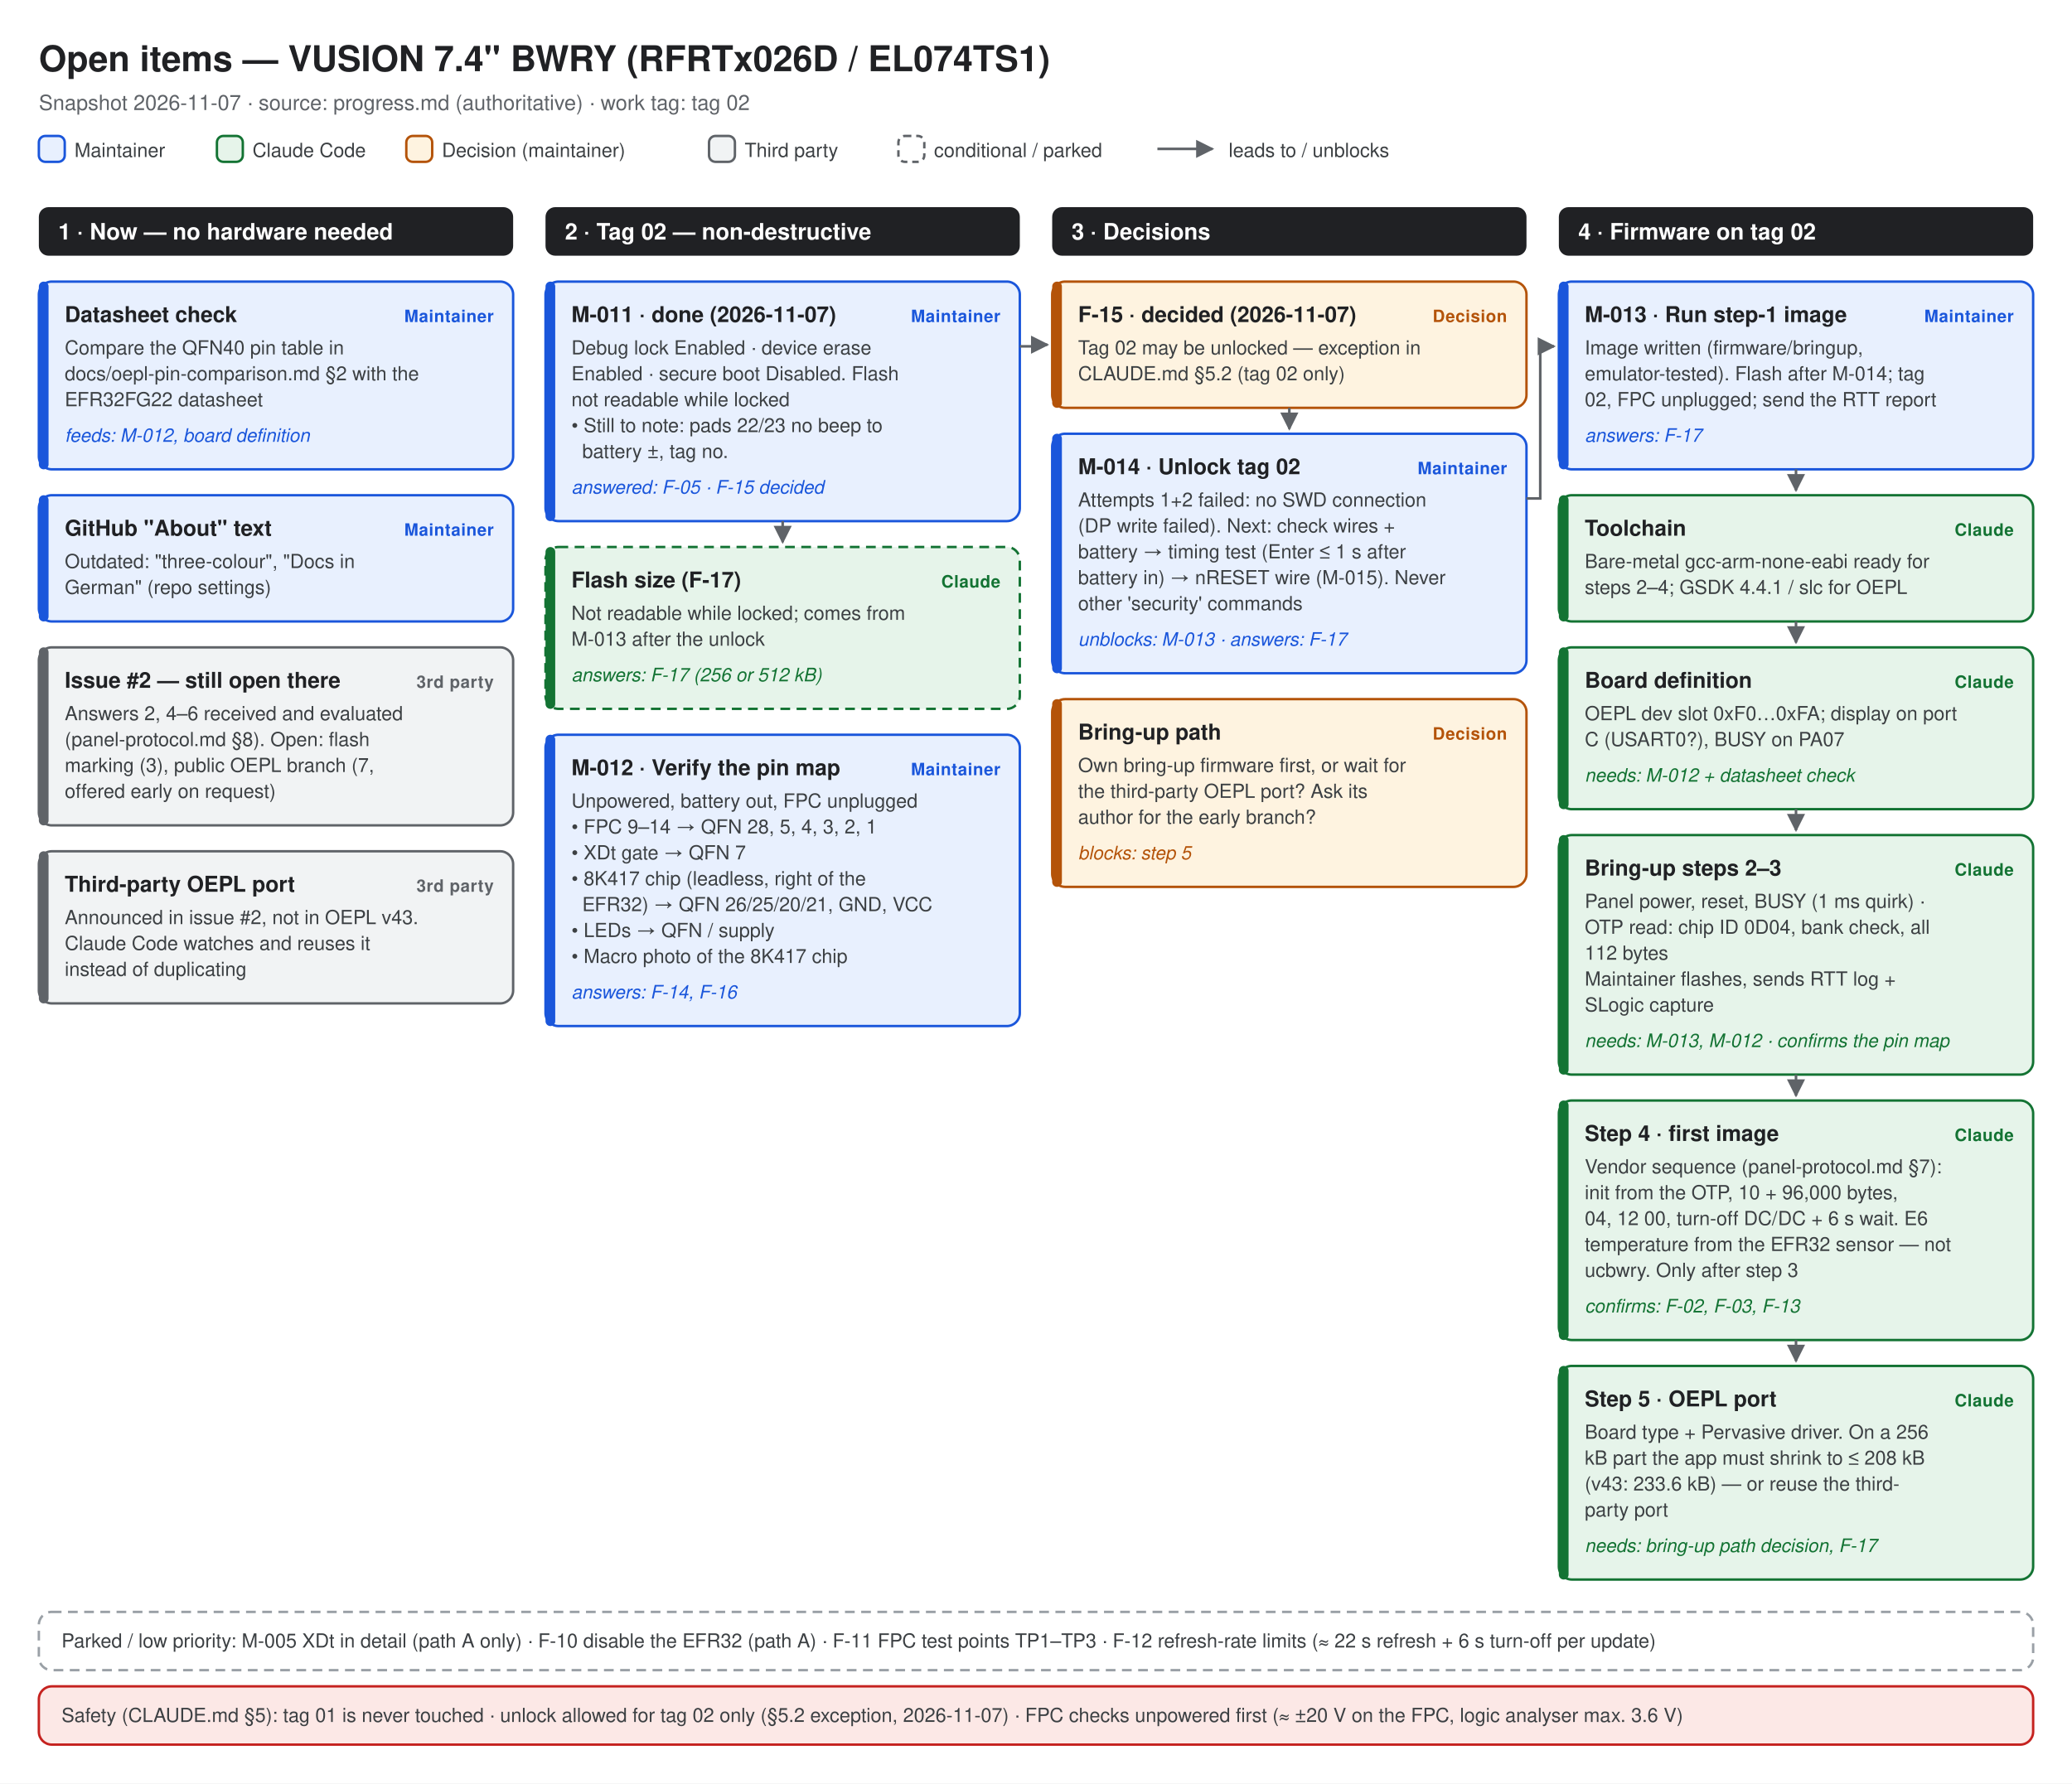
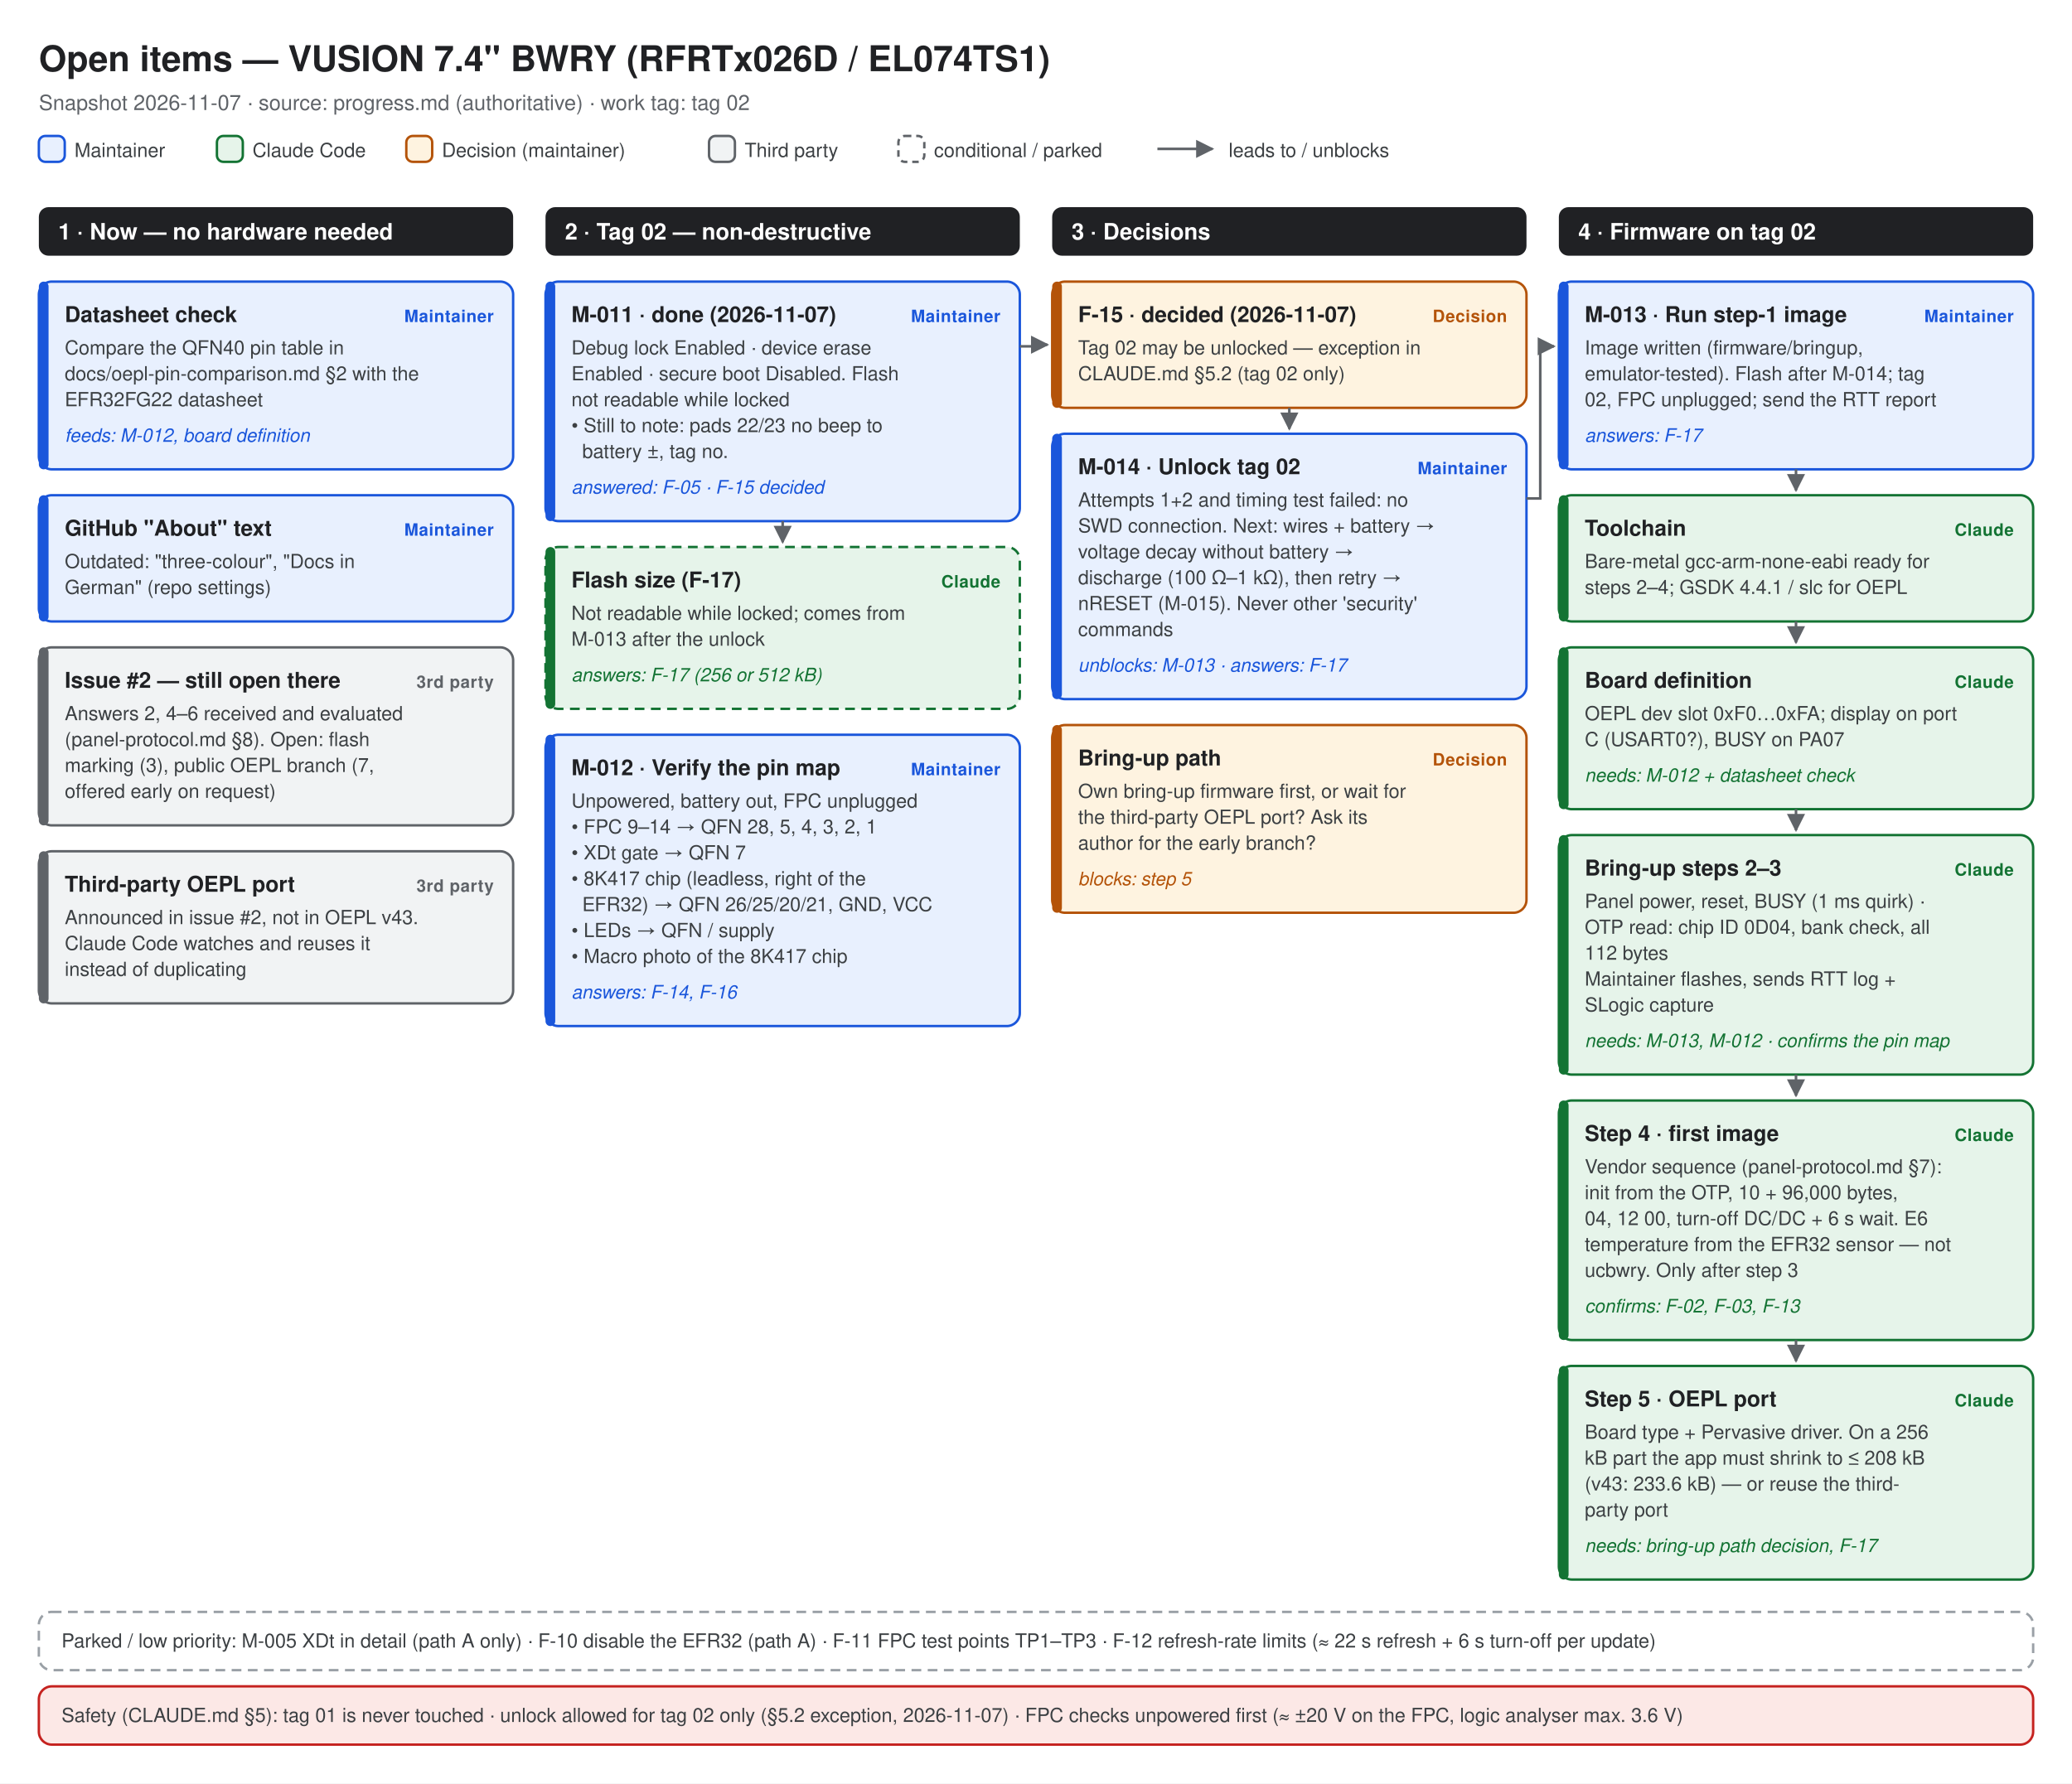
<svg xmlns="http://www.w3.org/2000/svg" width="1280" height="1102" viewBox="0 0 1280 1102" font-family="Segoe UI, Helvetica, Arial, sans-serif">
  <style>.h1{font-size:22px;font-weight:700;fill:#202124}.sub{font-size:13px;fill:#5f6368}.col{font-size:14px;font-weight:700;fill:#ffffff}.title{font-size:13.5px;font-weight:700;fill:#202124}.owner{font-size:10.5px;font-weight:700;letter-spacing:.3px}.body{font-size:12px;fill:#3c4043}.foot{font-size:11.5px;font-style:italic}.arrow{fill:none;stroke:#5f6368;stroke-width:1.6;marker-end:url(#tip)}</style>
  <defs>
    <marker id="tip" viewBox="0 0 10 10" refX="9" refY="5" markerWidth="7" markerHeight="7" orient="auto-start-reverse">
      <path d="M0,0 L10,5 L0,10 z" fill="#5f6368" />
    </marker>
  </defs>
  <rect width="1280" height="1102" fill="#ffffff" />
  <text x="24" y="44" class="h1">Open items — VUSION 7.4" BWRY (RFRTx026D / EL074TS1)</text>
  <text x="24" y="68" class="sub">Snapshot 2026-11-07 · source: progress.md (authoritative) · work tag: tag 02</text>
  <rect x="24" y="84" width="16" height="16" rx="4" fill="#e8f0fe" stroke="#1a56db" stroke-width="1.5" />
  <text x="46" y="97" class="body">Maintainer</text>
  <rect x="134" y="84" width="16" height="16" rx="4" fill="#e6f4ea" stroke="#137333" stroke-width="1.5" />
  <text x="156" y="97" class="body">Claude Code</text>
  <rect x="251" y="84" width="16" height="16" rx="4" fill="#fef3e0" stroke="#b45309" stroke-width="1.5" />
  <text x="273" y="97" class="body">Decision (maintainer)</text>
  <rect x="438" y="84" width="16" height="16" rx="4" fill="#f1f3f4" stroke="#5f6368" stroke-width="1.5" />
  <text x="460" y="97" class="body">Third party</text>
  <rect x="555" y="84" width="16" height="16" rx="4" fill="#ffffff" stroke="#5f6368" stroke-width="1.5" stroke-dasharray="4 3" />
  <text x="577" y="97" class="body">conditional / parked</text>
  <path d="M715,92 L749,92" class="arrow" />
  <text x="759" y="97" class="body">leads to / unblocks</text>
  <rect x="24" y="128" width="293" height="30" rx="6" fill="#202124" />
  <text x="36" y="148" class="col">1 · Now — no hardware needed</text>
  <rect x="24" y="174" width="293" height="116" rx="8" fill="#e8f0fe" stroke="#1a56db" stroke-width="1.5" />
  <rect x="24" y="174" width="6" height="116" rx="3" fill="#1a56db" />
  <text x="40" y="199" class="title">Datasheet check</text>
  <text x="305" y="199" class="owner" fill="#1a56db" text-anchor="end">Maintainer</text>
  <text x="40" y="219" class="body" xml:space="preserve">Compare the QFN40 pin table in</text>
  <text x="40" y="235" class="body" xml:space="preserve">docs/oepl-pin-comparison.md §2 with the</text>
  <text x="40" y="251" class="body" xml:space="preserve">EFR32FG22 datasheet</text>
  <text x="40" y="273" class="foot" fill="#1a56db">feeds: M-012, board definition</text>
  <rect x="24" y="306" width="293" height="78" rx="8" fill="#e8f0fe" stroke="#1a56db" stroke-width="1.5" />
  <rect x="24" y="306" width="6" height="78" rx="3" fill="#1a56db" />
  <text x="40" y="331" class="title">GitHub "About" text</text>
  <text x="305" y="331" class="owner" fill="#1a56db" text-anchor="end">Maintainer</text>
  <text x="40" y="351" class="body" xml:space="preserve">Outdated: "three-colour", "Docs in</text>
  <text x="40" y="367" class="body" xml:space="preserve">German" (repo settings)</text>
  <rect x="24" y="400" width="293" height="110" rx="8" fill="#f1f3f4" stroke="#5f6368" stroke-width="1.5" />
  <rect x="24" y="400" width="6" height="110" rx="3" fill="#5f6368" />
  <text x="40" y="425" class="title">Issue #2 — still open there</text>
  <text x="305" y="425" class="owner" fill="#5f6368" text-anchor="end">3rd party</text>
  <text x="40" y="445" class="body" xml:space="preserve">Answers 2, 4–6 received and evaluated</text>
  <text x="40" y="461" class="body" xml:space="preserve">(panel-protocol.md §8). Open: flash</text>
  <text x="40" y="477" class="body" xml:space="preserve">marking (3), public OEPL branch (7,</text>
  <text x="40" y="493" class="body" xml:space="preserve">offered early on request)</text>
  <rect x="24" y="526" width="293" height="94" rx="8" fill="#f1f3f4" stroke="#5f6368" stroke-width="1.5" />
  <rect x="24" y="526" width="6" height="94" rx="3" fill="#5f6368" />
  <text x="40" y="551" class="title">Third-party OEPL port</text>
  <text x="305" y="551" class="owner" fill="#5f6368" text-anchor="end">3rd party</text>
  <text x="40" y="571" class="body" xml:space="preserve">Announced in issue #2, not in OEPL v43.</text>
  <text x="40" y="587" class="body" xml:space="preserve">Claude Code watches and reuses it</text>
  <text x="40" y="603" class="body" xml:space="preserve">instead of duplicating</text>
  <rect x="337" y="128" width="293" height="30" rx="6" fill="#202124" />
  <text x="349" y="148" class="col">2 · Tag 02 — non-destructive</text>
  <rect x="337" y="174" width="293" height="148" rx="8" fill="#e8f0fe" stroke="#1a56db" stroke-width="1.5" />
  <rect x="337" y="174" width="6" height="148" rx="3" fill="#1a56db" />
  <text x="353" y="199" class="title">M-011 · done (2026-11-07)</text>
  <text x="618" y="199" class="owner" fill="#1a56db" text-anchor="end">Maintainer</text>
  <text x="353" y="219" class="body" xml:space="preserve">Debug lock Enabled · device erase</text>
  <text x="353" y="235" class="body" xml:space="preserve">Enabled · secure boot Disabled. Flash</text>
  <text x="353" y="251" class="body" xml:space="preserve">not readable while locked</text>
  <text x="353" y="267" class="body" xml:space="preserve">• Still to note: pads 22/23 no beep to</text>
  <text x="353" y="283" class="body" xml:space="preserve">  battery ±, tag no.</text>
  <text x="353" y="305" class="foot" fill="#1a56db">answered: F-05 · F-15 decided</text>
  <rect x="337" y="338" width="293" height="100" rx="8" fill="#e6f4ea" stroke="#137333" stroke-width="1.5" stroke-dasharray="6 4" />
  <rect x="337" y="338" width="6" height="100" rx="3" fill="#137333" />
  <text x="353" y="363" class="title">Flash size (F-17)</text>
  <text x="618" y="363" class="owner" fill="#137333" text-anchor="end">Claude</text>
  <text x="353" y="383" class="body" xml:space="preserve">Not readable while locked; comes from</text>
  <text x="353" y="399" class="body" xml:space="preserve">M-013 after the unlock</text>
  <text x="353" y="421" class="foot" fill="#137333">answers: F-17 (256 or 512 kB)</text>
  <rect x="337" y="454" width="293" height="180" rx="8" fill="#e8f0fe" stroke="#1a56db" stroke-width="1.5" />
  <rect x="337" y="454" width="6" height="180" rx="3" fill="#1a56db" />
  <text x="353" y="479" class="title">M-012 · Verify the pin map</text>
  <text x="618" y="479" class="owner" fill="#1a56db" text-anchor="end">Maintainer</text>
  <text x="353" y="499" class="body" xml:space="preserve">Unpowered, battery out, FPC unplugged</text>
  <text x="353" y="515" class="body" xml:space="preserve">• FPC 9–14 → QFN 28, 5, 4, 3, 2, 1</text>
  <text x="353" y="531" class="body" xml:space="preserve">• XDt gate → QFN 7</text>
  <text x="353" y="547" class="body" xml:space="preserve">• 8K417 chip (leadless, right of the</text>
  <text x="353" y="563" class="body" xml:space="preserve">  EFR32) → QFN 26/25/20/21, GND, VCC</text>
  <text x="353" y="579" class="body" xml:space="preserve">• LEDs → QFN / supply</text>
  <text x="353" y="595" class="body" xml:space="preserve">• Macro photo of the 8K417 chip</text>
  <text x="353" y="617" class="foot" fill="#1a56db">answers: F-14, F-16</text>
  <rect x="650" y="128" width="293" height="30" rx="6" fill="#202124" />
  <text x="662" y="148" class="col">3 · Decisions</text>
  <rect x="650" y="174" width="293" height="78" rx="8" fill="#fef3e0" stroke="#b45309" stroke-width="1.5" />
  <rect x="650" y="174" width="6" height="78" rx="3" fill="#b45309" />
  <text x="666" y="199" class="title">F-15 · decided (2026-11-07)</text>
  <text x="931" y="199" class="owner" fill="#b45309" text-anchor="end">Decision</text>
  <text x="666" y="219" class="body" xml:space="preserve">Tag 02 may be unlocked — exception in</text>
  <text x="666" y="235" class="body" xml:space="preserve">CLAUDE.md §5.2 (tag 02 only)</text>
-   <rect x="650" y="268" width="293" height="148" rx="8" fill="#e8f0fe" stroke="#1a56db" stroke-width="1.5" />
-   <rect x="650" y="268" width="6" height="148" rx="3" fill="#1a56db" />
+   <rect x="650" y="268" width="293" height="164" rx="8" fill="#e8f0fe" stroke="#1a56db" stroke-width="1.5" />
+   <rect x="650" y="268" width="6" height="164" rx="3" fill="#1a56db" />
  <text x="666" y="293" class="title">M-014 · Unlock tag 02</text>
  <text x="931" y="293" class="owner" fill="#1a56db" text-anchor="end">Maintainer</text>
-   <text x="666" y="313" class="body" xml:space="preserve">Attempts 1+2 failed: no SWD connection</text>
-   <text x="666" y="329" class="body" xml:space="preserve">(DP write failed). Next: check wires +</text>
-   <text x="666" y="345" class="body" xml:space="preserve">battery → timing test (Enter ≤ 1 s after</text>
-   <text x="666" y="361" class="body" xml:space="preserve">battery in) → nRESET wire (M-015). Never</text>
-   <text x="666" y="377" class="body" xml:space="preserve">other 'security' commands</text>
-   <text x="666" y="399" class="foot" fill="#1a56db">unblocks: M-013 · answers: F-17</text>
-   <rect x="650" y="432" width="293" height="116" rx="8" fill="#fef3e0" stroke="#b45309" stroke-width="1.5" />
-   <rect x="650" y="432" width="6" height="116" rx="3" fill="#b45309" />
-   <text x="666" y="457" class="title">Bring-up path</text>
-   <text x="931" y="457" class="owner" fill="#b45309" text-anchor="end">Decision</text>
-   <text x="666" y="477" class="body" xml:space="preserve">Own bring-up firmware first, or wait for</text>
-   <text x="666" y="493" class="body" xml:space="preserve">the third-party OEPL port? Ask its</text>
-   <text x="666" y="509" class="body" xml:space="preserve">author for the early branch?</text>
-   <text x="666" y="531" class="foot" fill="#b45309">blocks: step 5</text>
+   <text x="666" y="313" class="body" xml:space="preserve">Attempts 1+2 and timing test failed: no</text>
+   <text x="666" y="329" class="body" xml:space="preserve">SWD connection. Next: wires + battery →</text>
+   <text x="666" y="345" class="body" xml:space="preserve">voltage decay without battery →</text>
+   <text x="666" y="361" class="body" xml:space="preserve">discharge (100 Ω–1 kΩ), then retry →</text>
+   <text x="666" y="377" class="body" xml:space="preserve">nRESET (M-015). Never other 'security'</text>
+   <text x="666" y="393" class="body" xml:space="preserve">commands</text>
+   <text x="666" y="415" class="foot" fill="#1a56db">unblocks: M-013 · answers: F-17</text>
+   <rect x="650" y="448" width="293" height="116" rx="8" fill="#fef3e0" stroke="#b45309" stroke-width="1.5" />
+   <rect x="650" y="448" width="6" height="116" rx="3" fill="#b45309" />
+   <text x="666" y="473" class="title">Bring-up path</text>
+   <text x="931" y="473" class="owner" fill="#b45309" text-anchor="end">Decision</text>
+   <text x="666" y="493" class="body" xml:space="preserve">Own bring-up firmware first, or wait for</text>
+   <text x="666" y="509" class="body" xml:space="preserve">the third-party OEPL port? Ask its</text>
+   <text x="666" y="525" class="body" xml:space="preserve">author for the early branch?</text>
+   <text x="666" y="547" class="foot" fill="#b45309">blocks: step 5</text>
  <rect x="963" y="128" width="293" height="30" rx="6" fill="#202124" />
  <text x="975" y="148" class="col">4 · Firmware on tag 02</text>
  <rect x="963" y="174" width="293" height="116" rx="8" fill="#e8f0fe" stroke="#1a56db" stroke-width="1.5" />
  <rect x="963" y="174" width="6" height="116" rx="3" fill="#1a56db" />
  <text x="979" y="199" class="title">M-013 · Run step-1 image</text>
  <text x="1244" y="199" class="owner" fill="#1a56db" text-anchor="end">Maintainer</text>
  <text x="979" y="219" class="body" xml:space="preserve">Image written (firmware/bringup,</text>
  <text x="979" y="235" class="body" xml:space="preserve">emulator-tested). Flash after M-014; tag</text>
  <text x="979" y="251" class="body" xml:space="preserve">02, FPC unplugged; send the RTT report</text>
  <text x="979" y="273" class="foot" fill="#1a56db">answers: F-17</text>
  <rect x="963" y="306" width="293" height="78" rx="8" fill="#e6f4ea" stroke="#137333" stroke-width="1.5" />
  <rect x="963" y="306" width="6" height="78" rx="3" fill="#137333" />
  <text x="979" y="331" class="title">Toolchain</text>
  <text x="1244" y="331" class="owner" fill="#137333" text-anchor="end">Claude</text>
  <text x="979" y="351" class="body" xml:space="preserve">Bare-metal gcc-arm-none-eabi ready for</text>
  <text x="979" y="367" class="body" xml:space="preserve">steps 2–4; GSDK 4.4.1 / slc for OEPL</text>
  <rect x="963" y="400" width="293" height="100" rx="8" fill="#e6f4ea" stroke="#137333" stroke-width="1.5" />
  <rect x="963" y="400" width="6" height="100" rx="3" fill="#137333" />
  <text x="979" y="425" class="title">Board definition</text>
  <text x="1244" y="425" class="owner" fill="#137333" text-anchor="end">Claude</text>
  <text x="979" y="445" class="body" xml:space="preserve">OEPL dev slot 0xF0…0xFA; display on port</text>
  <text x="979" y="461" class="body" xml:space="preserve">C (USART0?), BUSY on PA07</text>
  <text x="979" y="483" class="foot" fill="#137333">needs: M-012 + datasheet check</text>
  <rect x="963" y="516" width="293" height="148" rx="8" fill="#e6f4ea" stroke="#137333" stroke-width="1.5" />
  <rect x="963" y="516" width="6" height="148" rx="3" fill="#137333" />
  <text x="979" y="541" class="title">Bring-up steps 2–3</text>
  <text x="1244" y="541" class="owner" fill="#137333" text-anchor="end">Claude</text>
  <text x="979" y="561" class="body" xml:space="preserve">Panel power, reset, BUSY (1 ms quirk) ·</text>
  <text x="979" y="577" class="body" xml:space="preserve">OTP read: chip ID 0D04, bank check, all</text>
  <text x="979" y="593" class="body" xml:space="preserve">112 bytes</text>
  <text x="979" y="609" class="body" xml:space="preserve">Maintainer flashes, sends RTT log +</text>
  <text x="979" y="625" class="body" xml:space="preserve">SLogic capture</text>
  <text x="979" y="647" class="foot" fill="#137333">needs: M-013, M-012 · confirms the pin map</text>
  <rect x="963" y="680" width="293" height="148" rx="8" fill="#e6f4ea" stroke="#137333" stroke-width="1.5" />
  <rect x="963" y="680" width="6" height="148" rx="3" fill="#137333" />
  <text x="979" y="705" class="title">Step 4 · first image</text>
  <text x="1244" y="705" class="owner" fill="#137333" text-anchor="end">Claude</text>
  <text x="979" y="725" class="body" xml:space="preserve">Vendor sequence (panel-protocol.md §7):</text>
  <text x="979" y="741" class="body" xml:space="preserve">init from the OTP, 10 + 96,000 bytes,</text>
  <text x="979" y="757" class="body" xml:space="preserve">04, 12 00, turn-off DC/DC + 6 s wait. E6</text>
  <text x="979" y="773" class="body" xml:space="preserve">temperature from the EFR32 sensor — not</text>
  <text x="979" y="789" class="body" xml:space="preserve">ucbwry. Only after step 3</text>
  <text x="979" y="811" class="foot" fill="#137333">confirms: F-02, F-03, F-13</text>
  <rect x="963" y="844" width="293" height="132" rx="8" fill="#e6f4ea" stroke="#137333" stroke-width="1.5" />
  <rect x="963" y="844" width="6" height="132" rx="3" fill="#137333" />
  <text x="979" y="869" class="title">Step 5 · OEPL port</text>
  <text x="1244" y="869" class="owner" fill="#137333" text-anchor="end">Claude</text>
  <text x="979" y="889" class="body" xml:space="preserve">Board type + Pervasive driver. On a 256</text>
  <text x="979" y="905" class="body" xml:space="preserve">kB part the app must shrink to ≤ 208 kB</text>
  <text x="979" y="921" class="body" xml:space="preserve">(v43: 233.6 kB) — or reuse the third-</text>
  <text x="979" y="937" class="body" xml:space="preserve">party port</text>
  <text x="979" y="959" class="foot" fill="#137333">needs: bring-up path decision, F-17</text>
  <path d="M483.5,322 L483.5,335" class="arrow" />
  <path d="M630,214 L638.5,214 L638.5,213.0 L647,213.0" class="arrow" />
  <path d="M796.5,252 L796.5,265" class="arrow" />
  <path d="M943,308 L951.5,308 L951.5,214 L960,214" class="arrow" />
  <path d="M1109.5,290 L1109.5,303" class="arrow" />
  <path d="M1109.5,384 L1109.5,397" class="arrow" />
  <path d="M1109.5,500 L1109.5,513" class="arrow" />
  <path d="M1109.5,664 L1109.5,677" class="arrow" />
  <path d="M1109.5,828 L1109.5,841" class="arrow" />
  <rect x="24" y="996" width="1232" height="36" rx="8" fill="#ffffff" stroke="#9aa0a6" stroke-width="1.5" stroke-dasharray="6 4" />
  <text x="38" y="1018" class="body">Parked / low priority: M-005 XDt in detail (path A only) · F-10 disable the EFR32 (path A) · F-11 FPC test points TP1–TP3 · F-12 refresh-rate limits (≈ 22 s refresh + 6 s turn-off per update)</text>
  <rect x="24" y="1042" width="1232" height="36" rx="8" fill="#fce8e6" stroke="#c5221f" stroke-width="1.5" />
  <text x="38" y="1064" class="body">Safety (CLAUDE.md §5): tag 01 is never touched · unlock allowed for tag 02 only (§5.2 exception, 2026-11-07) · FPC checks unpowered first (≈ ±20 V on the FPC, logic analyser max. 3.6 V)</text>
</svg>
